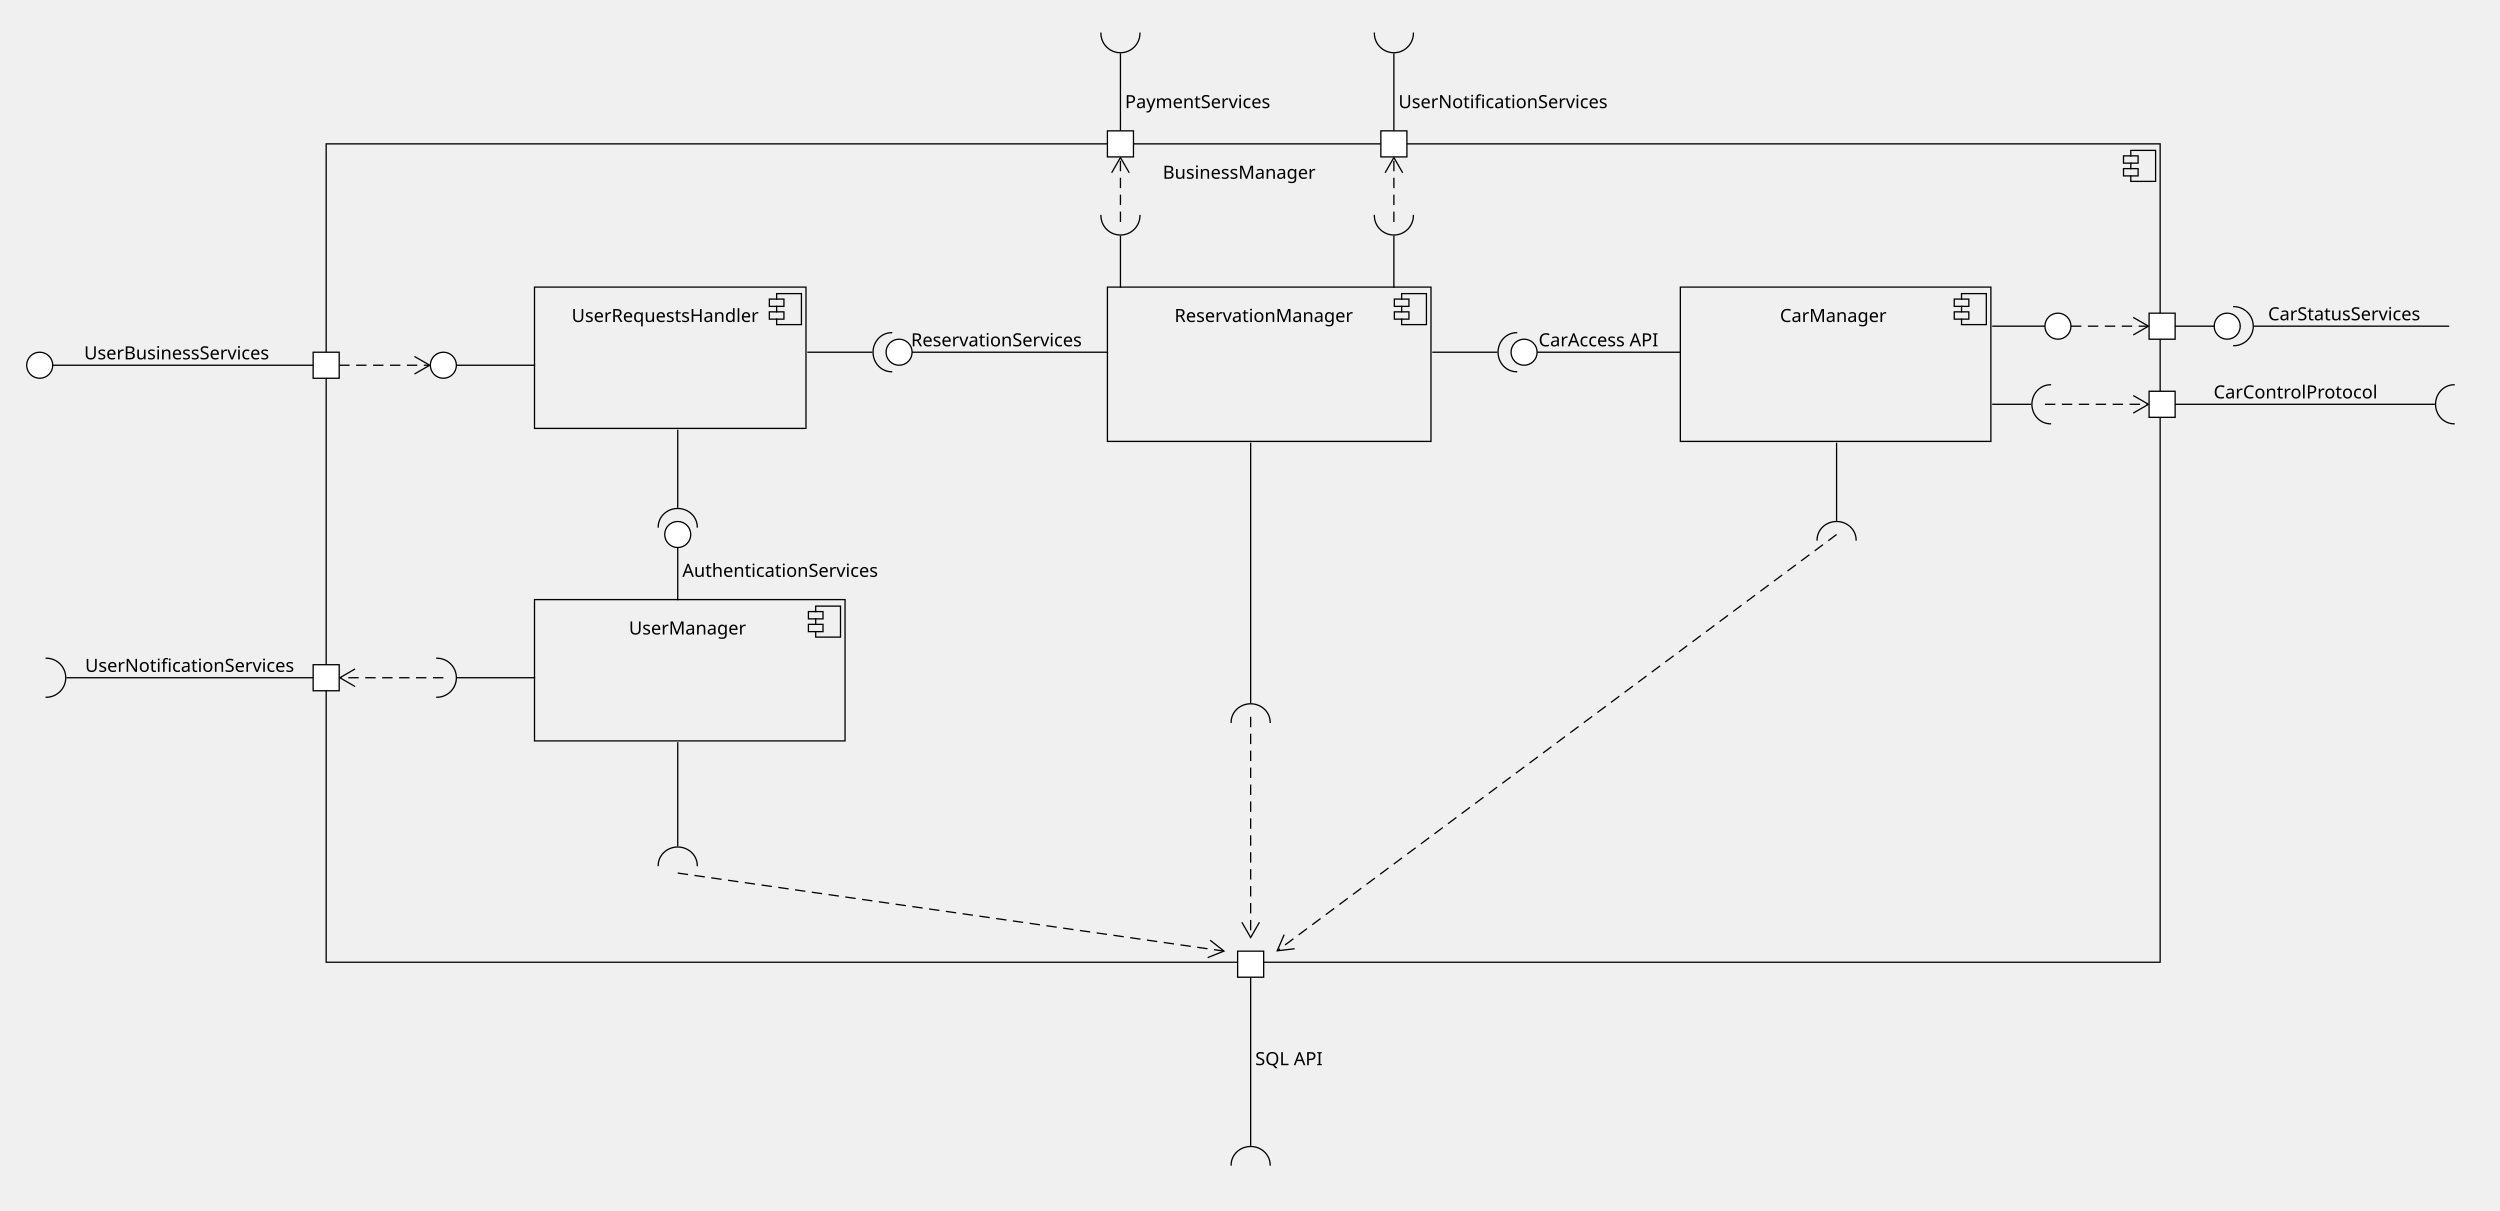
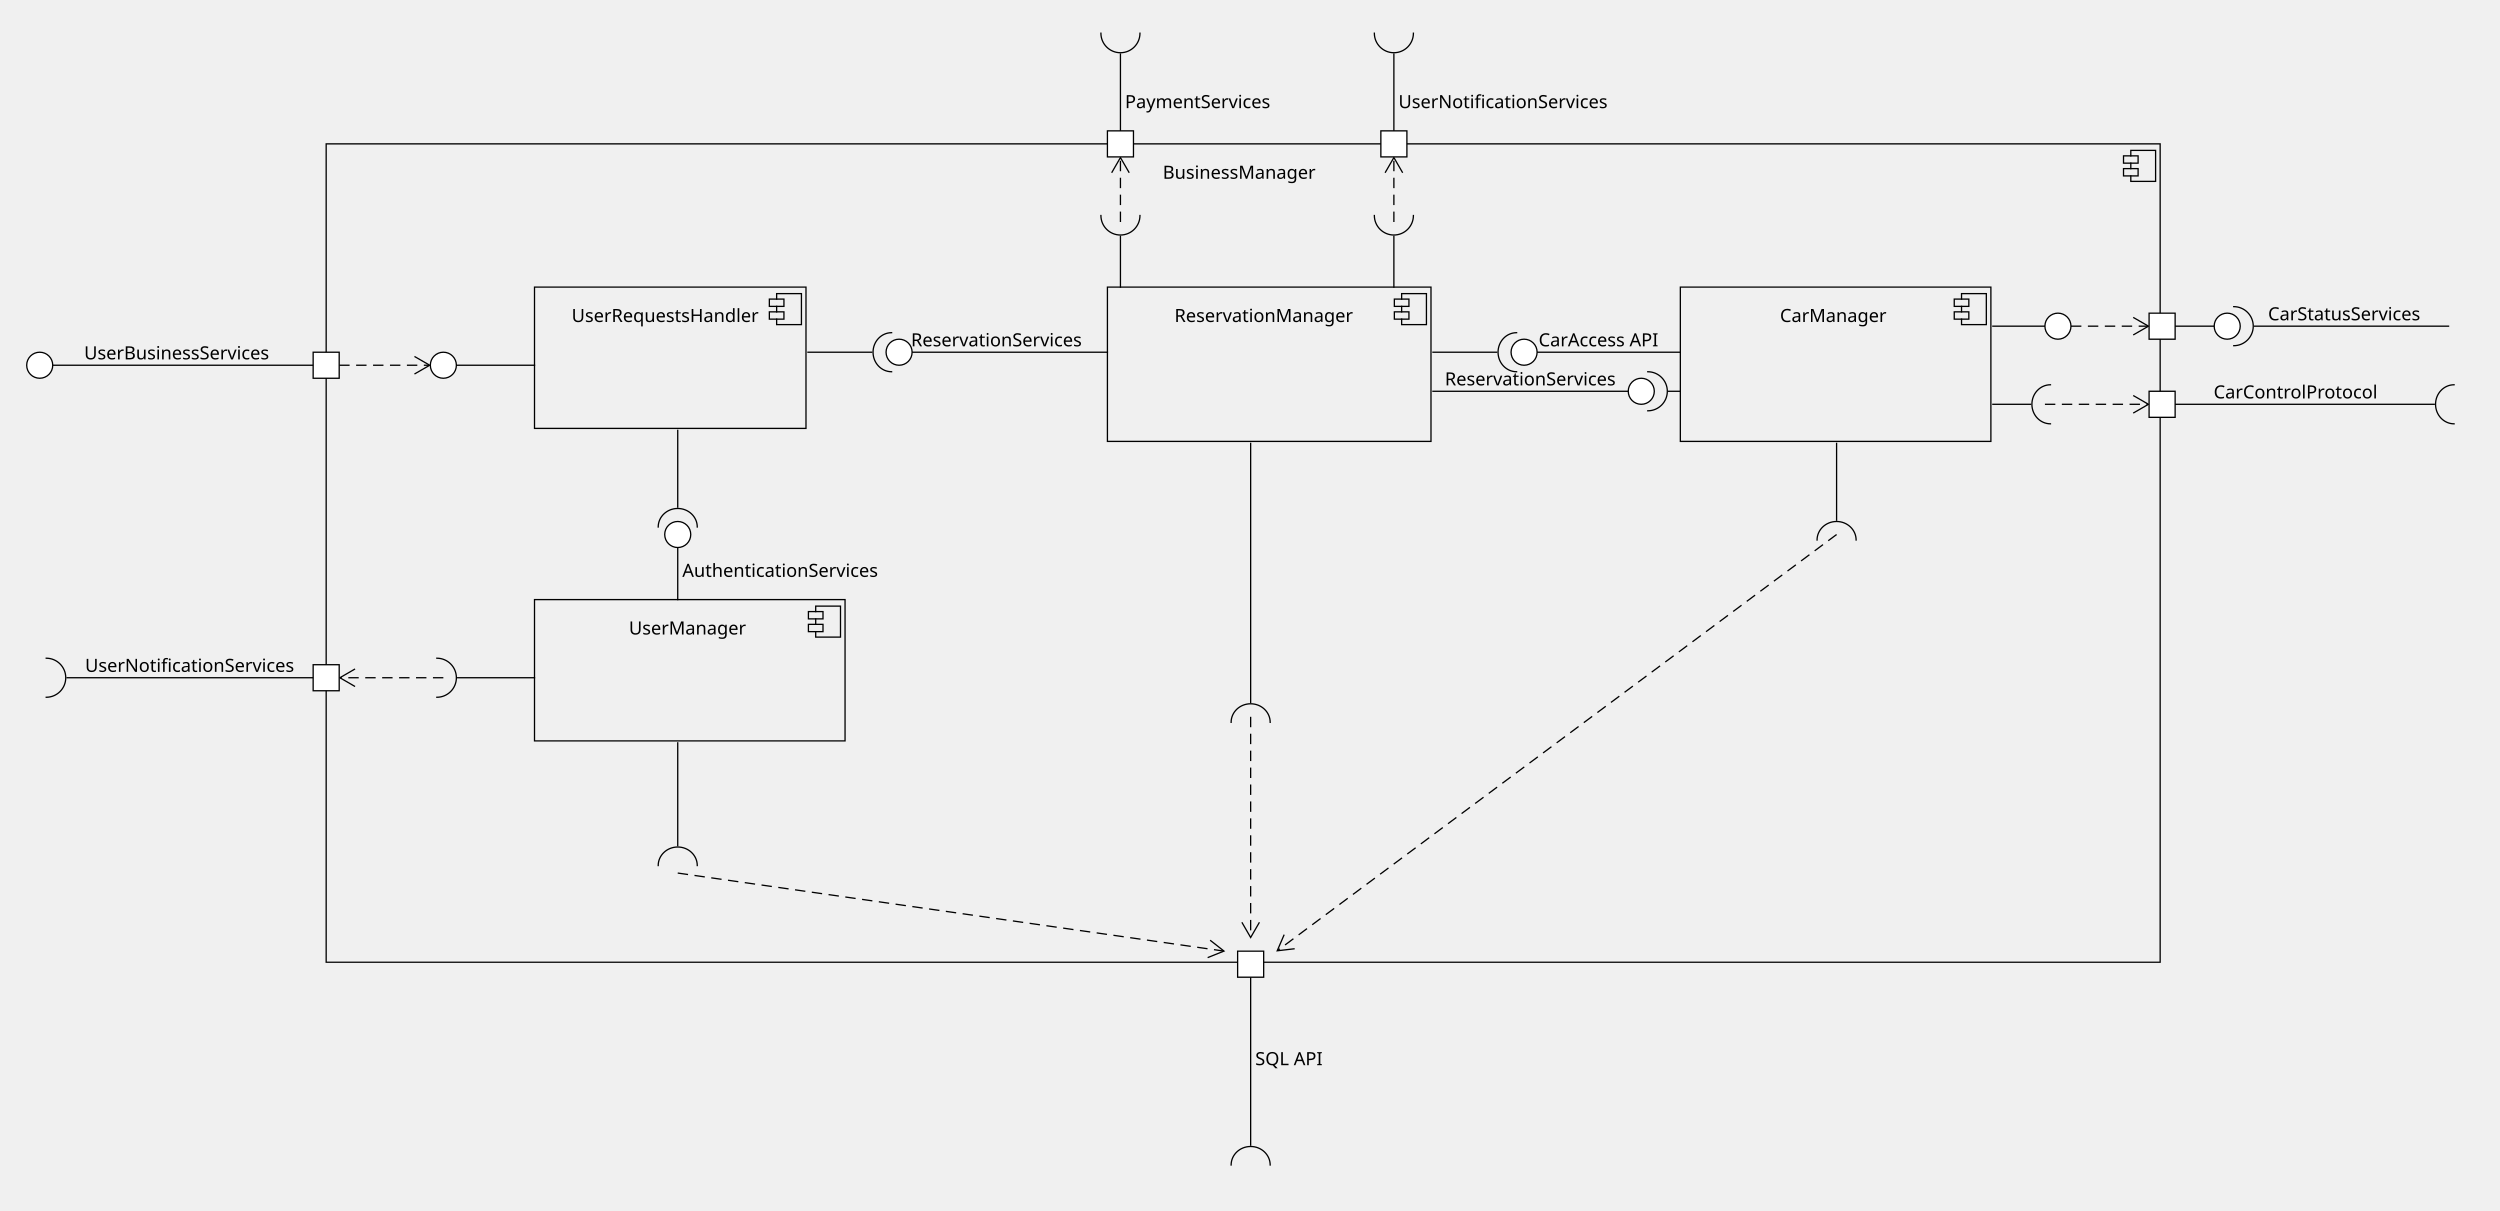
<svg xmlns="http://www.w3.org/2000/svg" fill-opacity="1" color-rendering="auto" color-interpolation="auto" text-rendering="auto" stroke="black" stroke-linecap="square" width="1920" stroke-miterlimit="10" shape-rendering="auto" stroke-opacity="1" fill="black" stroke-dasharray="none" font-weight="normal" stroke-width="1" viewBox="-20 70 1920 930" height="930" font-family="'Dialog'" font-style="normal" stroke-linejoin="miter" font-size="12px" stroke-dashoffset="0" image-rendering="auto">
  <defs id="genericDefs" />
  <g>
    <defs id="defs1">
      <clipPath clipPathUnits="userSpaceOnUse" id="clipPath1">
        <path d="M0 0 L2147483647 0 L2147483647 2147483647 L0 2147483647 L0 0 Z" />
      </clipPath>
      <clipPath clipPathUnits="userSpaceOnUse" id="clipPath2">
        <path d="M0 0 L0 110 L210 110 L210 0 Z" />
      </clipPath>
      <clipPath clipPathUnits="userSpaceOnUse" id="clipPath3">
        <path d="M0 0 L0 120 L240 120 L240 0 Z" />
      </clipPath>
      <clipPath clipPathUnits="userSpaceOnUse" id="clipPath4">
        <path d="M0 0 L0 110 L240 110 L240 0 Z" />
      </clipPath>
      <clipPath clipPathUnits="userSpaceOnUse" id="clipPath5">
        <path d="M0 0 L0 120 L250 120 L250 0 Z" />
      </clipPath>
      <clipPath clipPathUnits="userSpaceOnUse" id="clipPath6">
        <path d="M0 0 L0 630 L1410 630 L1410 0 Z" />
      </clipPath>
      <clipPath clipPathUnits="userSpaceOnUse" id="clipPath7">
+         <path d="M0 0 L0 50 L50 50 L50 0 Z" />
+       </clipPath>
+       <clipPath clipPathUnits="userSpaceOnUse" id="clipPath8">
+         <path d="M0 0 L0 50 L190 50 L190 0 Z" />
+       </clipPath>
+       <clipPath clipPathUnits="userSpaceOnUse" id="clipPath9">
        <path d="M0 0 L0 80 L30 80 L30 0 Z" />
      </clipPath>
-       <clipPath clipPathUnits="userSpaceOnUse" id="clipPath8">
+       <clipPath clipPathUnits="userSpaceOnUse" id="clipPath10">
        <path d="M0 0 L0 80 L50 80 L50 0 Z" />
      </clipPath>
-       <clipPath clipPathUnits="userSpaceOnUse" id="clipPath9">
+       <clipPath clipPathUnits="userSpaceOnUse" id="clipPath11">
        <path d="M0 0 L0 110 L160 110 L160 0 Z" />
      </clipPath>
-       <clipPath clipPathUnits="userSpaceOnUse" id="clipPath10">
+       <clipPath clipPathUnits="userSpaceOnUse" id="clipPath12">
        <path d="M0 0 L0 40 L150 40 L150 0 Z" />
      </clipPath>
-       <clipPath clipPathUnits="userSpaceOnUse" id="clipPath11">
+       <clipPath clipPathUnits="userSpaceOnUse" id="clipPath13">
        <path d="M0 0 L0 50 L90 50 L90 0 Z" />
      </clipPath>
-       <clipPath clipPathUnits="userSpaceOnUse" id="clipPath12">
+       <clipPath clipPathUnits="userSpaceOnUse" id="clipPath14">
        <path d="M0 0 L0 40 L110 40 L110 0 Z" />
      </clipPath>
-       <clipPath clipPathUnits="userSpaceOnUse" id="clipPath13">
+       <clipPath clipPathUnits="userSpaceOnUse" id="clipPath15">
        <path d="M0 0 L0 50 L70 50 L70 0 Z" />
      </clipPath>
-       <clipPath clipPathUnits="userSpaceOnUse" id="clipPath14">
+       <clipPath clipPathUnits="userSpaceOnUse" id="clipPath16">
        <path d="M0 0 L0 40 L90 40 L90 0 Z" />
      </clipPath>
-       <clipPath clipPathUnits="userSpaceOnUse" id="clipPath15">
+       <clipPath clipPathUnits="userSpaceOnUse" id="clipPath17">
        <path d="M0 0 L0 30 L80 30 L80 0 Z" />
      </clipPath>
-       <clipPath clipPathUnits="userSpaceOnUse" id="clipPath16">
+       <clipPath clipPathUnits="userSpaceOnUse" id="clipPath18">
        <path d="M0 0 L0 50 L250 50 L250 0 Z" />
      </clipPath>
-       <clipPath clipPathUnits="userSpaceOnUse" id="clipPath17">
-         <path d="M0 0 L0 50 L190 50 L190 0 Z" />
-       </clipPath>
-       <clipPath clipPathUnits="userSpaceOnUse" id="clipPath18">
+       <clipPath clipPathUnits="userSpaceOnUse" id="clipPath19">
        <path d="M0 0 L0 40 L190 40 L190 0 Z" />
      </clipPath>
-       <clipPath clipPathUnits="userSpaceOnUse" id="clipPath19">
+       <clipPath clipPathUnits="userSpaceOnUse" id="clipPath20">
        <path d="M0 0 L0 100 L50 100 L50 0 Z" />
      </clipPath>
-       <clipPath clipPathUnits="userSpaceOnUse" id="clipPath20">
+       <clipPath clipPathUnits="userSpaceOnUse" id="clipPath21">
        <path d="M0 0 L0 80 L190 80 L190 0 Z" />
      </clipPath>
-       <clipPath clipPathUnits="userSpaceOnUse" id="clipPath21">
+       <clipPath clipPathUnits="userSpaceOnUse" id="clipPath22">
        <path d="M0 0 L0 30 L100 30 L100 0 Z" />
      </clipPath>
-       <clipPath clipPathUnits="userSpaceOnUse" id="clipPath22">
+       <clipPath clipPathUnits="userSpaceOnUse" id="clipPath23">
        <path d="M0 0 L0 40 L100 40 L100 0 Z" />
      </clipPath>
-       <clipPath clipPathUnits="userSpaceOnUse" id="clipPath23">
+       <clipPath clipPathUnits="userSpaceOnUse" id="clipPath24">
        <path d="M0 0 L0 40 L250 40 L250 0 Z" />
      </clipPath>
-       <clipPath clipPathUnits="userSpaceOnUse" id="clipPath24">
+       <clipPath clipPathUnits="userSpaceOnUse" id="clipPath25">
        <path d="M0 0 L0 50 L240 50 L240 0 Z" />
      </clipPath>
-       <clipPath clipPathUnits="userSpaceOnUse" id="clipPath25">
+       <clipPath clipPathUnits="userSpaceOnUse" id="clipPath26">
        <path d="M0 0 L0 50 L100 50 L100 0 Z" />
      </clipPath>
-       <clipPath clipPathUnits="userSpaceOnUse" id="clipPath26">
+       <clipPath clipPathUnits="userSpaceOnUse" id="clipPath27">
        <path d="M0 0 L0 350 L460 350 L460 0 Z" />
      </clipPath>
-       <clipPath clipPathUnits="userSpaceOnUse" id="clipPath27">
+       <clipPath clipPathUnits="userSpaceOnUse" id="clipPath28">
        <path d="M0 0 L0 200 L30 200 L30 0 Z" />
      </clipPath>
-       <clipPath clipPathUnits="userSpaceOnUse" id="clipPath28">
+       <clipPath clipPathUnits="userSpaceOnUse" id="clipPath29">
        <path d="M0 0 L0 240 L50 240 L50 0 Z" />
      </clipPath>
-       <clipPath clipPathUnits="userSpaceOnUse" id="clipPath29">
+       <clipPath clipPathUnits="userSpaceOnUse" id="clipPath30">
        <path d="M0 0 L0 120 L50 120 L50 0 Z" />
      </clipPath>
-       <clipPath clipPathUnits="userSpaceOnUse" id="clipPath30">
+       <clipPath clipPathUnits="userSpaceOnUse" id="clipPath31">
        <path d="M0 0 L0 90 L450 90 L450 0 Z" />
      </clipPath>
-       <clipPath clipPathUnits="userSpaceOnUse" id="clipPath31">
+       <clipPath clipPathUnits="userSpaceOnUse" id="clipPath32">
        <path d="M0 0 L0 180 L90 180 L90 0 Z" />
      </clipPath>
    </defs>
    <g fill="rgb(255,255,255)" fill-opacity="0" transform="translate(390,290)" stroke-opacity="0" stroke="rgb(255,255,255)">
      <rect x="180.86" width="11.2" height="5.6" y="9.7" clip-path="url(#clipPath2)" stroke="none" />
    </g>
    <g transform="translate(390,290)">
      <rect fill="none" x="180.86" width="11.2" height="5.6" y="9.7" clip-path="url(#clipPath2)" />
    </g>
    <g fill="rgb(255,255,255)" fill-opacity="0" transform="translate(390,290)" stroke-opacity="0" stroke="rgb(255,255,255)">
      <rect x="180.86" width="11.2" height="5.6" y="19.5" clip-path="url(#clipPath2)" stroke="none" />
    </g>
    <g transform="translate(390,290)">
      <rect fill="none" x="180.86" width="11.2" height="5.6" y="19.5" clip-path="url(#clipPath2)" />
      <path fill="none" d="M186.46 15.3 L186.46 19.5" clip-path="url(#clipPath2)" />
      <path fill="none" d="M186.46 9.7 L186.46 5.5 L205.5 5.5 L205.5 29.3 L186.46 29.3 L186.46 25.1" clip-path="url(#clipPath2)" />
    </g>
    <g fill="rgb(255,255,255)" fill-opacity="0" transform="translate(390,290)" stroke-opacity="0" stroke="rgb(255,255,255)">
      <rect x="0.5" width="208.5" height="108.5" y="0.5" clip-path="url(#clipPath2)" stroke="none" />
    </g>
    <g transform="translate(390,290)">
      <rect fill="none" x="0.5" width="208.5" height="108.5" y="0.5" clip-path="url(#clipPath2)" />
      <text x="29" font-size="14px" y="27.309" clip-path="url(#clipPath2)" font-family="sans-serif" stroke="none" xml:space="preserve">UserRequestsHandler</text>
    </g>
    <g fill="rgb(255,255,255)" fill-opacity="0" transform="translate(1270,290)" stroke-opacity="0" stroke="rgb(255,255,255)">
      <rect x="210.86" width="11.2" height="5.6" y="9.7" clip-path="url(#clipPath3)" stroke="none" />
    </g>
    <g transform="translate(1270,290)">
      <rect fill="none" x="210.86" width="11.2" height="5.6" y="9.7" clip-path="url(#clipPath3)" />
    </g>
    <g fill="rgb(255,255,255)" fill-opacity="0" transform="translate(1270,290)" stroke-opacity="0" stroke="rgb(255,255,255)">
      <rect x="210.86" width="11.2" height="5.6" y="19.5" clip-path="url(#clipPath3)" stroke="none" />
    </g>
    <g transform="translate(1270,290)">
      <rect fill="none" x="210.86" width="11.2" height="5.6" y="19.5" clip-path="url(#clipPath3)" />
      <path fill="none" d="M216.46 15.3 L216.46 19.5" clip-path="url(#clipPath3)" />
      <path fill="none" d="M216.46 9.7 L216.46 5.5 L235.5 5.5 L235.5 29.3 L216.46 29.3 L216.46 25.1" clip-path="url(#clipPath3)" />
    </g>
    <g fill="rgb(255,255,255)" fill-opacity="0" transform="translate(1270,290)" stroke-opacity="0" stroke="rgb(255,255,255)">
      <rect x="0.5" width="238.5" height="118.5" y="0.5" clip-path="url(#clipPath3)" stroke="none" />
    </g>
    <g transform="translate(1270,290)">
      <rect fill="none" x="0.5" width="238.5" height="118.5" y="0.5" clip-path="url(#clipPath3)" />
      <text x="77" font-size="14px" y="27.309" clip-path="url(#clipPath3)" font-family="sans-serif" stroke="none" xml:space="preserve">CarManager</text>
    </g>
    <g fill="rgb(255,255,255)" fill-opacity="0" transform="translate(390,530)" stroke-opacity="0" stroke="rgb(255,255,255)">
      <rect x="210.86" width="11.2" height="5.6" y="9.7" clip-path="url(#clipPath4)" stroke="none" />
    </g>
    <g transform="translate(390,530)">
      <rect fill="none" x="210.86" width="11.2" height="5.6" y="9.7" clip-path="url(#clipPath4)" />
    </g>
    <g fill="rgb(255,255,255)" fill-opacity="0" transform="translate(390,530)" stroke-opacity="0" stroke="rgb(255,255,255)">
      <rect x="210.86" width="11.2" height="5.6" y="19.5" clip-path="url(#clipPath4)" stroke="none" />
    </g>
    <g transform="translate(390,530)">
      <rect fill="none" x="210.86" width="11.2" height="5.6" y="19.5" clip-path="url(#clipPath4)" />
      <path fill="none" d="M216.46 15.3 L216.46 19.5" clip-path="url(#clipPath4)" />
      <path fill="none" d="M216.46 9.7 L216.46 5.5 L235.5 5.5 L235.5 29.3 L216.46 29.3 L216.46 25.1" clip-path="url(#clipPath4)" />
    </g>
    <g fill="rgb(255,255,255)" fill-opacity="0" transform="translate(390,530)" stroke-opacity="0" stroke="rgb(255,255,255)">
      <rect x="0.5" width="238.5" height="108.5" y="0.5" clip-path="url(#clipPath4)" stroke="none" />
    </g>
    <g transform="translate(390,530)">
      <rect fill="none" x="0.5" width="238.5" height="108.5" y="0.5" clip-path="url(#clipPath4)" />
      <text x="73" font-size="14px" y="27.309" clip-path="url(#clipPath4)" font-family="sans-serif" stroke="none" xml:space="preserve">UserManager</text>
    </g>
    <g fill="rgb(255,255,255)" fill-opacity="0" transform="translate(830,290)" stroke-opacity="0" stroke="rgb(255,255,255)">
      <rect x="220.86" width="11.2" height="5.6" y="9.7" clip-path="url(#clipPath5)" stroke="none" />
    </g>
    <g transform="translate(830,290)">
      <rect fill="none" x="220.86" width="11.2" height="5.6" y="9.7" clip-path="url(#clipPath5)" />
    </g>
    <g fill="rgb(255,255,255)" fill-opacity="0" transform="translate(830,290)" stroke-opacity="0" stroke="rgb(255,255,255)">
      <rect x="220.86" width="11.2" height="5.6" y="19.5" clip-path="url(#clipPath5)" stroke="none" />
    </g>
    <g transform="translate(830,290)">
      <rect fill="none" x="220.86" width="11.2" height="5.6" y="19.5" clip-path="url(#clipPath5)" />
      <path fill="none" d="M226.46 15.3 L226.46 19.5" clip-path="url(#clipPath5)" />
      <path fill="none" d="M226.46 9.7 L226.46 5.5 L245.5 5.5 L245.5 29.3 L226.46 29.3 L226.46 25.1" clip-path="url(#clipPath5)" />
    </g>
    <g fill="rgb(255,255,255)" fill-opacity="0" transform="translate(830,290)" stroke-opacity="0" stroke="rgb(255,255,255)">
      <rect x="0.5" width="248.5" height="118.5" y="0.5" clip-path="url(#clipPath5)" stroke="none" />
    </g>
    <g transform="translate(830,290)">
      <rect fill="none" x="0.5" width="248.5" height="118.5" y="0.5" clip-path="url(#clipPath5)" />
      <text x="52" font-size="14px" y="27.309" clip-path="url(#clipPath5)" font-family="sans-serif" stroke="none" xml:space="preserve">ReservationManager</text>
    </g>
    <g fill="rgb(255,255,255)" fill-opacity="0" transform="translate(230,180)" stroke-opacity="0" stroke="rgb(255,255,255)">
      <rect x="1380.86" width="11.2" height="5.6" y="9.7" clip-path="url(#clipPath6)" stroke="none" />
    </g>
    <g transform="translate(230,180)">
      <rect fill="none" x="1380.86" width="11.2" height="5.6" y="9.7" clip-path="url(#clipPath6)" />
    </g>
    <g fill="rgb(255,255,255)" fill-opacity="0" transform="translate(230,180)" stroke-opacity="0" stroke="rgb(255,255,255)">
      <rect x="1380.86" width="11.2" height="5.6" y="19.5" clip-path="url(#clipPath6)" stroke="none" />
    </g>
    <g transform="translate(230,180)">
      <rect fill="none" x="1380.86" width="11.2" height="5.6" y="19.5" clip-path="url(#clipPath6)" />
      <path fill="none" d="M1386.46 15.3 L1386.46 19.5" clip-path="url(#clipPath6)" />
      <path fill="none" d="M1386.46 9.7 L1386.46 5.5 L1405.5 5.5 L1405.5 29.3 L1386.46 29.3 L1386.46 25.1" clip-path="url(#clipPath6)" />
    </g>
    <g fill="rgb(255,255,255)" fill-opacity="0" transform="translate(230,180)" stroke-opacity="0" stroke="rgb(255,255,255)">
      <rect x="0.5" width="1408.5" height="628.5" y="0.5" clip-path="url(#clipPath6)" stroke="none" />
    </g>
    <g transform="translate(230,180)">
      <rect fill="none" x="0.5" width="1408.5" height="628.5" y="0.5" clip-path="url(#clipPath6)" />
      <text x="643" font-size="14px" y="27.309" clip-path="url(#clipPath6)" font-family="sans-serif" stroke="none" xml:space="preserve">BusinessManager</text>
    </g>
+     <g transform="translate(1240,350)">
+       <path fill="none" d="M21.5 20.5 L30.5 20.5" clip-path="url(#clipPath7)" />
+     </g>
+     <g fill="rgb(255,255,255)" fill-opacity="0" transform="translate(1240,350)" stroke-opacity="0" stroke="rgb(255,255,255)">
+       <path d="M5.5 35.5 A15 15 0 0 0 5.5 5.5" stroke="none" clip-path="url(#clipPath7)" />
+     </g>
+     <g transform="translate(1240,350)">
+       <path fill="none" d="M5.5 35.5 A15 15 0 0 0 5.5 5.5" clip-path="url(#clipPath7)" />
+     </g>
+     <g transform="translate(1070,350)">
+       <path fill="none" d="M10.5 20.5 L169.5 20.5" clip-path="url(#clipPath8)" />
+       <circle fill="white" r="10" clip-path="url(#clipPath8)" cx="170.5" cy="20.5" stroke="none" />
+       <circle fill="none" r="10" clip-path="url(#clipPath8)" cx="170.5" cy="20.5" />
+       <text x="19.669" font-size="14px" y="16" clip-path="url(#clipPath8)" font-family="sans-serif" stroke="none" xml:space="preserve">ReservationServices</text>
+     </g>
    <g stroke-dasharray="8,5" stroke-miterlimit="5" transform="translate(830,180)" stroke-linecap="butt">
-       <path fill="none" d="M10.5 60.5 L10.5 11.5" clip-path="url(#clipPath7)" />
-       <path fill="none" stroke-miterlimit="10" stroke-dasharray="none" d="M17 22.258 L10.5 11 L4 22.258" clip-path="url(#clipPath7)" stroke-linecap="square" />
+       <path fill="none" d="M10.5 60.5 L10.5 11.5" clip-path="url(#clipPath9)" />
+       <path fill="none" stroke-miterlimit="10" stroke-dasharray="none" d="M17 22.258 L10.5 11 L4 22.258" clip-path="url(#clipPath9)" stroke-linecap="square" />
    </g>
    <g transform="translate(820,230)">
-       <path fill="none" d="M20.5 21.5 L20.5 60.5" clip-path="url(#clipPath8)" />
+       <path fill="none" d="M20.5 21.5 L20.5 60.5" clip-path="url(#clipPath10)" />
    </g>
    <g fill="rgb(255,255,255)" fill-opacity="0" transform="translate(820,230)" stroke-opacity="0" stroke="rgb(255,255,255)">
-       <path d="M5.5 5.5 A15 15 0 0 0 35.5 5.5" stroke="none" clip-path="url(#clipPath8)" />
+       <path d="M5.5 5.5 A15 15 0 0 0 35.5 5.5" stroke="none" clip-path="url(#clipPath10)" />
    </g>
    <g transform="translate(820,230)">
-       <path fill="none" d="M5.5 5.5 A15 15 0 0 0 35.5 5.5" clip-path="url(#clipPath8)" />
+       <path fill="none" d="M5.5 5.5 A15 15 0 0 0 35.5 5.5" clip-path="url(#clipPath10)" />
    </g>
    <g transform="translate(820,90)">
-       <path fill="none" d="M20.5 21.5 L20.5 90.5" clip-path="url(#clipPath9)" />
+       <path fill="none" d="M20.5 21.5 L20.5 90.5" clip-path="url(#clipPath11)" />
    </g>
    <g fill="rgb(255,255,255)" fill-opacity="0" transform="translate(820,90)" stroke-opacity="0" stroke="rgb(255,255,255)">
-       <path d="M5.5 5.5 A15 15 0 0 0 35.5 5.5" stroke="none" clip-path="url(#clipPath9)" />
+       <path d="M5.5 5.5 A15 15 0 0 0 35.5 5.5" stroke="none" clip-path="url(#clipPath11)" />
    </g>
    <g transform="translate(820,90)">
-       <path fill="none" d="M5.5 5.5 A15 15 0 0 0 35.5 5.5" clip-path="url(#clipPath9)" />
-       <rect x="10.5" y="80.5" clip-path="url(#clipPath9)" fill="white" width="20" height="20" stroke="none" />
-       <rect fill="none" x="10.5" width="20" height="20" y="80.5" clip-path="url(#clipPath9)" />
-       <text x="24" font-size="14px" y="63.055" clip-path="url(#clipPath9)" font-family="sans-serif" stroke="none" xml:space="preserve">PaymentServices</text>
+       <path fill="none" d="M5.5 5.5 A15 15 0 0 0 35.5 5.5" clip-path="url(#clipPath11)" />
+       <rect x="10.5" y="80.5" clip-path="url(#clipPath11)" fill="white" width="20" height="20" stroke="none" />
+       <rect fill="none" x="10.5" width="20" height="20" y="80.5" clip-path="url(#clipPath11)" />
+       <text x="24" font-size="14px" y="63.055" clip-path="url(#clipPath11)" font-family="sans-serif" stroke="none" xml:space="preserve">PaymentServices</text>
    </g>
    <g transform="translate(1140,320)">
-       <path fill="none" d="M11.5 20.5 L130.5 20.5" clip-path="url(#clipPath10)" />
-       <circle fill="white" r="10" clip-path="url(#clipPath10)" cx="10.5" cy="20.5" stroke="none" />
-       <circle fill="none" r="10" clip-path="url(#clipPath10)" cx="10.5" cy="20.5" />
-       <text x="21.639" font-size="14px" y="16" clip-path="url(#clipPath10)" font-family="sans-serif" stroke="none" xml:space="preserve">CarAccess API</text>
+       <path fill="none" d="M11.5 20.5 L130.5 20.5" clip-path="url(#clipPath12)" />
+       <circle fill="white" r="10" clip-path="url(#clipPath12)" cx="10.5" cy="20.5" stroke="none" />
+       <circle fill="none" r="10" clip-path="url(#clipPath12)" cx="10.5" cy="20.5" />
+       <text x="21.639" font-size="14px" y="16" clip-path="url(#clipPath12)" font-family="sans-serif" stroke="none" xml:space="preserve">CarAccess API</text>
    </g>
    <g transform="translate(1070,320)">
-       <path fill="none" d="M59.5 20.5 L10.5 20.5" clip-path="url(#clipPath11)" />
+       <path fill="none" d="M59.5 20.5 L10.5 20.5" clip-path="url(#clipPath13)" />
    </g>
    <g fill="rgb(255,255,255)" fill-opacity="0" transform="translate(1070,320)" stroke-opacity="0" stroke="rgb(255,255,255)">
-       <path d="M74.75 5.5 A14.25 15 0 0 0 74.75 35.5" stroke="none" clip-path="url(#clipPath11)" />
+       <path d="M74.75 5.5 A14.25 15 0 0 0 74.75 35.5" stroke="none" clip-path="url(#clipPath13)" />
    </g>
    <g transform="translate(1070,320)">
-       <path fill="none" d="M74.75 5.5 A14.25 15 0 0 0 74.75 35.5" clip-path="url(#clipPath11)" />
+       <path fill="none" d="M74.75 5.5 A14.25 15 0 0 0 74.75 35.5" clip-path="url(#clipPath13)" />
    </g>
    <g stroke-dasharray="8,5" stroke-miterlimit="5" transform="translate(1540,360)" stroke-linecap="butt">
-       <path fill="none" d="M10.5 20.5 L89.5 20.5" clip-path="url(#clipPath12)" />
-       <path fill="none" stroke-miterlimit="10" stroke-dasharray="none" d="M78.742 27 L90 20.5 L78.742 14" clip-path="url(#clipPath12)" stroke-linecap="square" />
+       <path fill="none" d="M10.5 20.5 L89.5 20.5" clip-path="url(#clipPath14)" />
+       <path fill="none" stroke-miterlimit="10" stroke-dasharray="none" d="M78.742 27 L90 20.5 L78.742 14" clip-path="url(#clipPath14)" stroke-linecap="square" />
    </g>
    <g transform="translate(1500,360)">
-       <path fill="none" d="M39.5 20.5 L10.5 20.5" clip-path="url(#clipPath13)" />
+       <path fill="none" d="M39.5 20.5 L10.5 20.5" clip-path="url(#clipPath15)" />
    </g>
    <g fill="rgb(255,255,255)" fill-opacity="0" transform="translate(1500,360)" stroke-opacity="0" stroke="rgb(255,255,255)">
-       <path d="M54.75 5.5 A14.25 15 0 0 0 54.75 35.5" stroke="none" clip-path="url(#clipPath13)" />
+       <path d="M54.75 5.5 A14.25 15 0 0 0 54.75 35.5" stroke="none" clip-path="url(#clipPath15)" />
    </g>
    <g transform="translate(1500,360)">
-       <path fill="none" d="M54.75 5.5 A14.25 15 0 0 0 54.75 35.5" clip-path="url(#clipPath13)" />
+       <path fill="none" d="M54.75 5.5 A14.25 15 0 0 0 54.75 35.5" clip-path="url(#clipPath15)" />
    </g>
    <g stroke-dasharray="8,5" stroke-miterlimit="5" transform="translate(1560,300)" stroke-linecap="butt">
-       <path fill="none" d="M10.5 20.5 L69.5 20.5" clip-path="url(#clipPath14)" />
-       <path fill="none" stroke-miterlimit="10" stroke-dasharray="none" d="M58.742 27 L70 20.5 L58.742 14" clip-path="url(#clipPath14)" stroke-linecap="square" />
+       <path fill="none" d="M10.5 20.5 L69.5 20.5" clip-path="url(#clipPath16)" />
+       <path fill="none" stroke-miterlimit="10" stroke-dasharray="none" d="M58.742 27 L70 20.5 L58.742 14" clip-path="url(#clipPath16)" stroke-linecap="square" />
    </g>
    <g transform="translate(1500,310)">
-       <path fill="none" d="M59.5 10.5 L10.5 10.5" clip-path="url(#clipPath15)" />
-       <circle fill="white" r="10" clip-path="url(#clipPath15)" cx="60.5" cy="10.5" stroke="none" />
-       <circle fill="none" r="10" clip-path="url(#clipPath15)" cx="60.5" cy="10.5" />
+       <path fill="none" d="M59.5 10.5 L10.5 10.5" clip-path="url(#clipPath17)" />
+       <circle fill="white" r="10" clip-path="url(#clipPath17)" cx="60.5" cy="10.5" stroke="none" />
+       <circle fill="none" r="10" clip-path="url(#clipPath17)" cx="60.5" cy="10.5" />
    </g>
    <g transform="translate(1630,360)">
-       <path fill="none" d="M219.5 20.5 L10.5 20.5" clip-path="url(#clipPath16)" />
+       <path fill="none" d="M219.5 20.5 L10.5 20.5" clip-path="url(#clipPath18)" />
    </g>
    <g fill="rgb(255,255,255)" fill-opacity="0" transform="translate(1630,360)" stroke-opacity="0" stroke="rgb(255,255,255)">
-       <path d="M234.75 5.5 A14.25 15 0 0 0 234.75 35.5" stroke="none" clip-path="url(#clipPath16)" />
+       <path d="M234.75 5.5 A14.25 15 0 0 0 234.75 35.5" stroke="none" clip-path="url(#clipPath18)" />
    </g>
    <g transform="translate(1630,360)">
-       <path fill="none" d="M234.75 5.5 A14.25 15 0 0 0 234.75 35.5" clip-path="url(#clipPath16)" />
-       <rect x="0.5" y="10.5" clip-path="url(#clipPath16)" fill="white" width="20" height="20" stroke="none" />
-       <rect fill="none" x="0.5" width="20" height="20" y="10.5" clip-path="url(#clipPath16)" />
-       <text x="50.049" font-size="14px" y="16" clip-path="url(#clipPath16)" font-family="sans-serif" stroke="none" xml:space="preserve">CarControlProtocol</text>
+       <path fill="none" d="M234.75 5.5 A14.25 15 0 0 0 234.75 35.5" clip-path="url(#clipPath18)" />
+       <rect x="0.5" y="10.5" clip-path="url(#clipPath18)" fill="white" width="20" height="20" stroke="none" />
+       <rect fill="none" x="0.5" width="20" height="20" y="10.5" clip-path="url(#clipPath18)" />
+       <text x="50.049" font-size="14px" y="16" clip-path="url(#clipPath18)" font-family="sans-serif" stroke="none" xml:space="preserve">CarControlProtocol</text>
    </g>
    <g transform="translate(1630,310)">
-       <path fill="none" d="M59.5 10.5 L10.5 10.5" clip-path="url(#clipPath15)" />
-       <circle fill="white" r="10" clip-path="url(#clipPath15)" cx="60.5" cy="10.5" stroke="none" />
-       <circle fill="none" r="10" clip-path="url(#clipPath15)" cx="60.5" cy="10.5" />
-       <rect x="0.5" y="0.5" clip-path="url(#clipPath15)" fill="white" width="20" height="20" stroke="none" />
-       <rect fill="none" x="0.5" width="20" height="20" y="0.5" clip-path="url(#clipPath15)" />
+       <path fill="none" d="M59.5 10.5 L10.5 10.5" clip-path="url(#clipPath17)" />
+       <circle fill="white" r="10" clip-path="url(#clipPath17)" cx="60.5" cy="10.5" stroke="none" />
+       <circle fill="none" r="10" clip-path="url(#clipPath17)" cx="60.5" cy="10.5" />
+       <rect x="0.5" y="0.5" clip-path="url(#clipPath17)" fill="white" width="20" height="20" stroke="none" />
+       <rect fill="none" x="0.5" width="20" height="20" y="0.5" clip-path="url(#clipPath17)" />
    </g>
    <g transform="translate(1690,300)">
-       <path fill="none" d="M21.5 20.5 L170.5 20.5" clip-path="url(#clipPath17)" />
+       <path fill="none" d="M21.5 20.5 L170.5 20.5" clip-path="url(#clipPath8)" />
    </g>
    <g fill="rgb(255,255,255)" fill-opacity="0" transform="translate(1690,300)" stroke-opacity="0" stroke="rgb(255,255,255)">
-       <path d="M5.5 35.5 A15 15 0 0 0 5.5 5.5" stroke="none" clip-path="url(#clipPath17)" />
+       <path d="M5.5 35.5 A15 15 0 0 0 5.5 5.5" stroke="none" clip-path="url(#clipPath8)" />
    </g>
    <g transform="translate(1690,300)">
-       <path fill="none" d="M5.5 35.5 A15 15 0 0 0 5.5 5.5" clip-path="url(#clipPath17)" />
-       <text x="31.855" font-size="14px" y="16" clip-path="url(#clipPath17)" font-family="sans-serif" stroke="none" xml:space="preserve">CarStatusServices</text>
+       <path fill="none" d="M5.5 35.5 A15 15 0 0 0 5.5 5.5" clip-path="url(#clipPath8)" />
+       <text x="31.855" font-size="14px" y="16" clip-path="url(#clipPath8)" font-family="sans-serif" stroke="none" xml:space="preserve">CarStatusServices</text>
    </g>
    <g transform="translate(590,320)">
-       <path fill="none" d="M59.5 20.5 L10.5 20.5" clip-path="url(#clipPath11)" />
+       <path fill="none" d="M59.5 20.5 L10.5 20.5" clip-path="url(#clipPath13)" />
    </g>
    <g fill="rgb(255,255,255)" fill-opacity="0" transform="translate(590,320)" stroke-opacity="0" stroke="rgb(255,255,255)">
-       <path d="M74.75 5.5 A14.25 15 0 0 0 74.75 35.5" stroke="none" clip-path="url(#clipPath11)" />
+       <path d="M74.75 5.5 A14.25 15 0 0 0 74.75 35.5" stroke="none" clip-path="url(#clipPath13)" />
    </g>
    <g transform="translate(590,320)">
-       <path fill="none" d="M74.75 5.5 A14.25 15 0 0 0 74.75 35.5" clip-path="url(#clipPath11)" />
+       <path fill="none" d="M74.75 5.5 A14.25 15 0 0 0 74.75 35.5" clip-path="url(#clipPath13)" />
    </g>
    <g transform="translate(660,320)">
-       <path fill="none" d="M11.5 20.5 L170.5 20.5" clip-path="url(#clipPath18)" />
-       <circle fill="white" r="10" clip-path="url(#clipPath18)" cx="10.5" cy="20.5" stroke="none" />
-       <circle fill="none" r="10" clip-path="url(#clipPath18)" cx="10.5" cy="20.5" />
-       <text x="19.669" font-size="14px" y="16" clip-path="url(#clipPath18)" font-family="sans-serif" stroke="none" xml:space="preserve">ReservationServices</text>
+       <path fill="none" d="M11.5 20.5 L170.5 20.5" clip-path="url(#clipPath19)" />
+       <circle fill="white" r="10" clip-path="url(#clipPath19)" cx="10.5" cy="20.5" stroke="none" />
+       <circle fill="none" r="10" clip-path="url(#clipPath19)" cx="10.5" cy="20.5" />
+       <text x="19.669" font-size="14px" y="16" clip-path="url(#clipPath19)" font-family="sans-serif" stroke="none" xml:space="preserve">ReservationServices</text>
    </g>
    <g transform="translate(1030,230)">
-       <path fill="none" d="M20.5 21.5 L20.5 60.5" clip-path="url(#clipPath8)" />
+       <path fill="none" d="M20.5 21.5 L20.5 60.5" clip-path="url(#clipPath10)" />
    </g>
    <g fill="rgb(255,255,255)" fill-opacity="0" transform="translate(1030,230)" stroke-opacity="0" stroke="rgb(255,255,255)">
-       <path d="M5.5 5.5 A15 15 0 0 0 35.5 5.5" stroke="none" clip-path="url(#clipPath8)" />
+       <path d="M5.5 5.5 A15 15 0 0 0 35.5 5.5" stroke="none" clip-path="url(#clipPath10)" />
    </g>
    <g transform="translate(1030,230)">
-       <path fill="none" d="M5.5 5.5 A15 15 0 0 0 35.5 5.5" clip-path="url(#clipPath8)" />
+       <path fill="none" d="M5.5 5.5 A15 15 0 0 0 35.5 5.5" clip-path="url(#clipPath10)" />
    </g>
    <g stroke-dasharray="8,5" stroke-miterlimit="5" transform="translate(1040,180)" stroke-linecap="butt">
-       <path fill="none" d="M10.5 60.5 L10.5 11.5" clip-path="url(#clipPath7)" />
-       <path fill="none" stroke-miterlimit="10" stroke-dasharray="none" d="M17 22.258 L10.5 11 L4 22.258" clip-path="url(#clipPath7)" stroke-linecap="square" />
+       <path fill="none" d="M10.5 60.5 L10.5 11.5" clip-path="url(#clipPath9)" />
+       <path fill="none" stroke-miterlimit="10" stroke-dasharray="none" d="M17 22.258 L10.5 11 L4 22.258" clip-path="url(#clipPath9)" stroke-linecap="square" />
    </g>
    <g transform="translate(1030,90)">
      <path fill="none" d="M20.5 21.5 L20.5 90.5" clip-path="url(#clipPath2)" />
    </g>
    <g fill="rgb(255,255,255)" fill-opacity="0" transform="translate(1030,90)" stroke-opacity="0" stroke="rgb(255,255,255)">
      <path d="M5.5 5.5 A15 15 0 0 0 35.5 5.5" stroke="none" clip-path="url(#clipPath2)" />
    </g>
    <g transform="translate(1030,90)">
      <path fill="none" d="M5.5 5.5 A15 15 0 0 0 35.5 5.5" clip-path="url(#clipPath2)" />
      <rect x="10.5" y="80.5" clip-path="url(#clipPath2)" fill="white" width="20" height="20" stroke="none" />
      <rect fill="none" x="10.5" width="20" height="20" y="80.5" clip-path="url(#clipPath2)" />
      <text x="24" font-size="14px" y="63.055" clip-path="url(#clipPath2)" font-family="sans-serif" stroke="none" xml:space="preserve">UserNotificationServices</text>
    </g>
    <g transform="translate(480,390)">
-       <path fill="none" d="M20.5 69.5 L20.5 10.5" clip-path="url(#clipPath19)" />
+       <path fill="none" d="M20.5 69.5 L20.5 10.5" clip-path="url(#clipPath20)" />
    </g>
    <g fill="rgb(255,255,255)" fill-opacity="0" transform="translate(480,390)" stroke-opacity="0" stroke="rgb(255,255,255)">
-       <path d="M35.5 84.75 A15 14.25 0 0 0 5.5 84.75" stroke="none" clip-path="url(#clipPath19)" />
+       <path d="M35.5 84.75 A15 14.25 0 0 0 5.5 84.75" stroke="none" clip-path="url(#clipPath20)" />
    </g>
    <g transform="translate(480,390)">
-       <path fill="none" d="M35.5 84.75 A15 14.25 0 0 0 5.5 84.75" clip-path="url(#clipPath19)" />
+       <path fill="none" d="M35.5 84.75 A15 14.25 0 0 0 5.5 84.75" clip-path="url(#clipPath20)" />
    </g>
    <g transform="translate(490,470)">
-       <path fill="none" d="M10.5 11.5 L10.5 60.5" clip-path="url(#clipPath20)" />
-       <circle fill="white" r="10" clip-path="url(#clipPath20)" cx="10.5" cy="10.5" stroke="none" />
-       <circle fill="none" r="10" clip-path="url(#clipPath20)" cx="10.5" cy="10.5" />
-       <text x="14" font-size="14px" y="43.055" clip-path="url(#clipPath20)" font-family="sans-serif" stroke="none" xml:space="preserve">AuthenticationServices</text>
-     </g>
-     <g transform="translate(310,340)">
-       <path fill="none" d="M11.5 10.5 L80.5 10.5" clip-path="url(#clipPath21)" />
+       <path fill="none" d="M10.5 11.5 L10.5 60.5" clip-path="url(#clipPath21)" />
      <circle fill="white" r="10" clip-path="url(#clipPath21)" cx="10.5" cy="10.5" stroke="none" />
      <circle fill="none" r="10" clip-path="url(#clipPath21)" cx="10.5" cy="10.5" />
+       <text x="14" font-size="14px" y="43.055" clip-path="url(#clipPath21)" font-family="sans-serif" stroke="none" xml:space="preserve">AuthenticationServices</text>
+     </g>
+     <g transform="translate(310,340)">
+       <path fill="none" d="M11.5 10.5 L80.5 10.5" clip-path="url(#clipPath22)" />
+       <circle fill="white" r="10" clip-path="url(#clipPath22)" cx="10.5" cy="10.5" stroke="none" />
+       <circle fill="none" r="10" clip-path="url(#clipPath22)" cx="10.5" cy="10.5" />
    </g>
    <g stroke-dasharray="8,5" stroke-miterlimit="5" transform="translate(230,330)" stroke-linecap="butt">
-       <path fill="none" d="M10.5 20.5 L79.5 20.5" clip-path="url(#clipPath22)" />
-       <path fill="none" stroke-miterlimit="10" stroke-dasharray="none" d="M68.742 27 L80 20.5 L68.742 14" clip-path="url(#clipPath22)" stroke-linecap="square" />
+       <path fill="none" d="M10.5 20.5 L79.5 20.5" clip-path="url(#clipPath23)" />
+       <path fill="none" stroke-miterlimit="10" stroke-dasharray="none" d="M68.742 27 L80 20.5 L68.742 14" clip-path="url(#clipPath23)" stroke-linecap="square" />
    </g>
    <g transform="translate(0,330)">
-       <path fill="none" d="M11.5 20.5 L230.5 20.5" clip-path="url(#clipPath23)" />
-       <circle fill="white" r="10" clip-path="url(#clipPath23)" cx="10.5" cy="20.5" stroke="none" />
-       <circle fill="none" r="10" clip-path="url(#clipPath23)" cx="10.5" cy="20.5" />
-       <rect x="220.5" y="10.5" clip-path="url(#clipPath23)" fill="white" width="20" height="20" stroke="none" />
-       <rect fill="none" x="220.5" width="20" height="20" y="10.5" clip-path="url(#clipPath23)" />
-       <text x="44.611" font-size="14px" y="16" clip-path="url(#clipPath23)" font-family="sans-serif" stroke="none" xml:space="preserve">UserBusinessServices</text>
+       <path fill="none" d="M11.5 20.5 L230.5 20.5" clip-path="url(#clipPath24)" />
+       <circle fill="white" r="10" clip-path="url(#clipPath24)" cx="10.5" cy="20.5" stroke="none" />
+       <circle fill="none" r="10" clip-path="url(#clipPath24)" cx="10.5" cy="20.5" />
+       <rect x="220.5" y="10.5" clip-path="url(#clipPath24)" fill="white" width="20" height="20" stroke="none" />
+       <rect fill="none" x="220.5" width="20" height="20" y="10.5" clip-path="url(#clipPath24)" />
+       <text x="44.611" font-size="14px" y="16" clip-path="url(#clipPath24)" font-family="sans-serif" stroke="none" xml:space="preserve">UserBusinessServices</text>
    </g>
    <g stroke-dasharray="8,5" stroke-miterlimit="5" transform="translate(230,570)" stroke-linecap="butt">
-       <path fill="none" d="M90.5 20.5 L11.5 20.5" clip-path="url(#clipPath12)" />
-       <path fill="none" stroke-miterlimit="10" stroke-dasharray="none" d="M22.258 14 L11 20.5 L22.258 27" clip-path="url(#clipPath12)" stroke-linecap="square" />
+       <path fill="none" d="M90.5 20.5 L11.5 20.5" clip-path="url(#clipPath14)" />
+       <path fill="none" stroke-miterlimit="10" stroke-dasharray="none" d="M22.258 14 L11 20.5 L22.258 27" clip-path="url(#clipPath14)" stroke-linecap="square" />
    </g>
    <g transform="translate(10,570)">
-       <path fill="none" d="M21.5 20.5 L220.5 20.5" clip-path="url(#clipPath24)" />
+       <path fill="none" d="M21.5 20.5 L220.5 20.5" clip-path="url(#clipPath25)" />
    </g>
    <g fill="rgb(255,255,255)" fill-opacity="0" transform="translate(10,570)" stroke-opacity="0" stroke="rgb(255,255,255)">
-       <path d="M5.5 35.5 A15 15 0 0 0 5.5 5.5" stroke="none" clip-path="url(#clipPath24)" />
+       <path d="M5.5 35.5 A15 15 0 0 0 5.5 5.5" stroke="none" clip-path="url(#clipPath25)" />
    </g>
    <g transform="translate(10,570)">
-       <path fill="none" d="M5.5 35.5 A15 15 0 0 0 5.5 5.5" clip-path="url(#clipPath24)" />
-       <rect x="210.5" y="10.5" clip-path="url(#clipPath24)" fill="white" width="20" height="20" stroke="none" />
-       <rect fill="none" x="210.5" width="20" height="20" y="10.5" clip-path="url(#clipPath24)" />
-       <text x="35.315" font-size="14px" y="16" clip-path="url(#clipPath24)" font-family="sans-serif" stroke="none" xml:space="preserve">UserNotificationServices</text>
+       <path fill="none" d="M5.5 35.5 A15 15 0 0 0 5.5 5.5" clip-path="url(#clipPath25)" />
+       <rect x="210.5" y="10.5" clip-path="url(#clipPath25)" fill="white" width="20" height="20" stroke="none" />
+       <rect fill="none" x="210.5" width="20" height="20" y="10.5" clip-path="url(#clipPath25)" />
+       <text x="35.315" font-size="14px" y="16" clip-path="url(#clipPath25)" font-family="sans-serif" stroke="none" xml:space="preserve">UserNotificationServices</text>
    </g>
    <g transform="translate(310,570)">
-       <path fill="none" d="M21.5 20.5 L80.5 20.5" clip-path="url(#clipPath25)" />
+       <path fill="none" d="M21.5 20.5 L80.5 20.5" clip-path="url(#clipPath26)" />
    </g>
    <g fill="rgb(255,255,255)" fill-opacity="0" transform="translate(310,570)" stroke-opacity="0" stroke="rgb(255,255,255)">
-       <path d="M5.5 35.5 A15 15 0 0 0 5.5 5.5" stroke="none" clip-path="url(#clipPath25)" />
+       <path d="M5.5 35.5 A15 15 0 0 0 5.5 5.5" stroke="none" clip-path="url(#clipPath26)" />
    </g>
    <g transform="translate(310,570)">
-       <path fill="none" d="M5.5 35.5 A15 15 0 0 0 5.5 5.5" clip-path="url(#clipPath25)" />
+       <path fill="none" d="M5.5 35.5 A15 15 0 0 0 5.5 5.5" clip-path="url(#clipPath26)" />
    </g>
    <g stroke-dasharray="8,5" stroke-miterlimit="5" transform="translate(950,470)" stroke-linecap="butt">
-       <path fill="none" d="M440.5 10.5 L11.302 329.903" clip-path="url(#clipPath26)" />
-       <path fill="none" stroke-miterlimit="10" stroke-dasharray="none" d="M16.052 318.266 L10.901 330.202 L23.814 328.695" clip-path="url(#clipPath26)" stroke-linecap="square" />
+       <path fill="none" d="M440.5 10.5 L11.302 329.903" clip-path="url(#clipPath27)" />
+       <path fill="none" stroke-miterlimit="10" stroke-dasharray="none" d="M16.052 318.266 L10.901 330.202 L23.814 328.695" clip-path="url(#clipPath27)" stroke-linecap="square" />
    </g>
    <g stroke-dasharray="8,5" stroke-miterlimit="5" transform="translate(930,610)" stroke-linecap="butt">
-       <path fill="none" d="M10.5 10.5 L10.5 179.5" clip-path="url(#clipPath27)" />
-       <path fill="none" stroke-miterlimit="10" stroke-dasharray="none" d="M4 168.742 L10.5 180 L17 168.742" clip-path="url(#clipPath27)" stroke-linecap="square" />
+       <path fill="none" d="M10.5 10.5 L10.5 179.5" clip-path="url(#clipPath28)" />
+       <path fill="none" stroke-miterlimit="10" stroke-dasharray="none" d="M4 168.742 L10.5 180 L17 168.742" clip-path="url(#clipPath28)" stroke-linecap="square" />
    </g>
    <g transform="translate(1370,400)">
-       <path fill="none" d="M20.5 69.5 L20.5 10.5" clip-path="url(#clipPath19)" />
+       <path fill="none" d="M20.5 69.5 L20.5 10.5" clip-path="url(#clipPath20)" />
    </g>
    <g fill="rgb(255,255,255)" fill-opacity="0" transform="translate(1370,400)" stroke-opacity="0" stroke="rgb(255,255,255)">
-       <path d="M35.5 84.75 A15 14.25 0 0 0 5.5 84.75" stroke="none" clip-path="url(#clipPath19)" />
+       <path d="M35.5 84.75 A15 14.25 0 0 0 5.5 84.75" stroke="none" clip-path="url(#clipPath20)" />
    </g>
    <g transform="translate(1370,400)">
-       <path fill="none" d="M35.5 84.75 A15 14.25 0 0 0 5.5 84.75" clip-path="url(#clipPath19)" />
+       <path fill="none" d="M35.5 84.75 A15 14.25 0 0 0 5.5 84.75" clip-path="url(#clipPath20)" />
    </g>
    <g transform="translate(920,400)">
-       <path fill="none" d="M20.5 209.5 L20.5 10.5" clip-path="url(#clipPath28)" />
+       <path fill="none" d="M20.5 209.5 L20.5 10.5" clip-path="url(#clipPath29)" />
    </g>
    <g fill="rgb(255,255,255)" fill-opacity="0" transform="translate(920,400)" stroke-opacity="0" stroke="rgb(255,255,255)">
-       <path d="M35.5 224.75 A15 14.25 0 0 0 5.5 224.75" stroke="none" clip-path="url(#clipPath28)" />
+       <path d="M35.5 224.75 A15 14.25 0 0 0 5.5 224.75" stroke="none" clip-path="url(#clipPath29)" />
    </g>
    <g transform="translate(920,400)">
-       <path fill="none" d="M35.5 224.75 A15 14.25 0 0 0 5.5 224.75" clip-path="url(#clipPath28)" />
+       <path fill="none" d="M35.5 224.75 A15 14.25 0 0 0 5.5 224.75" clip-path="url(#clipPath29)" />
    </g>
    <g transform="translate(480,630)">
-       <path fill="none" d="M20.5 89.5 L20.5 10.5" clip-path="url(#clipPath29)" />
+       <path fill="none" d="M20.5 89.5 L20.5 10.5" clip-path="url(#clipPath30)" />
    </g>
    <g fill="rgb(255,255,255)" fill-opacity="0" transform="translate(480,630)" stroke-opacity="0" stroke="rgb(255,255,255)">
-       <path d="M35.5 104.75 A15 14.25 0 0 0 5.5 104.75" stroke="none" clip-path="url(#clipPath29)" />
+       <path d="M35.5 104.75 A15 14.25 0 0 0 5.5 104.75" stroke="none" clip-path="url(#clipPath30)" />
    </g>
    <g transform="translate(480,630)">
-       <path fill="none" d="M35.5 104.75 A15 14.25 0 0 0 5.5 104.75" clip-path="url(#clipPath29)" />
+       <path fill="none" d="M35.5 104.75 A15 14.25 0 0 0 5.5 104.75" clip-path="url(#clipPath30)" />
    </g>
    <g stroke-dasharray="8,5" stroke-miterlimit="5" transform="translate(490,730)" stroke-linecap="butt">
-       <path fill="none" d="M10.5 10.5 L429.51 70.359" clip-path="url(#clipPath30)" />
-       <path fill="none" stroke-miterlimit="10" stroke-dasharray="none" d="M417.941 75.272 L430.005 70.429 L419.779 62.403" clip-path="url(#clipPath30)" stroke-linecap="square" />
+       <path fill="none" d="M10.5 10.5 L429.51 70.359" clip-path="url(#clipPath31)" />
+       <path fill="none" stroke-miterlimit="10" stroke-dasharray="none" d="M417.941 75.272 L430.005 70.429 L419.779 62.403" clip-path="url(#clipPath31)" stroke-linecap="square" />
    </g>
    <g transform="translate(920,800)">
-       <path fill="none" d="M20.5 149.5 L20.5 10.5" clip-path="url(#clipPath31)" />
+       <path fill="none" d="M20.5 149.5 L20.5 10.5" clip-path="url(#clipPath32)" />
    </g>
    <g fill="rgb(255,255,255)" fill-opacity="0" transform="translate(920,800)" stroke-opacity="0" stroke="rgb(255,255,255)">
-       <path d="M35.5 164.75 A15 14.25 0 0 0 5.5 164.75" stroke="none" clip-path="url(#clipPath31)" />
+       <path d="M35.5 164.75 A15 14.25 0 0 0 5.5 164.75" stroke="none" clip-path="url(#clipPath32)" />
    </g>
    <g transform="translate(920,800)">
-       <path fill="none" d="M35.5 164.75 A15 14.25 0 0 0 5.5 164.75" clip-path="url(#clipPath31)" />
-       <rect x="10.5" y="0.5" clip-path="url(#clipPath31)" fill="white" width="20" height="20" stroke="none" />
-       <rect fill="none" x="10.5" width="20" height="20" y="0.5" clip-path="url(#clipPath31)" />
-       <text x="24" font-size="14px" y="88.055" clip-path="url(#clipPath31)" font-family="sans-serif" stroke="none" xml:space="preserve">SQL API</text>
+       <path fill="none" d="M35.5 164.75 A15 14.25 0 0 0 5.5 164.75" clip-path="url(#clipPath32)" />
+       <rect x="10.5" y="0.5" clip-path="url(#clipPath32)" fill="white" width="20" height="20" stroke="none" />
+       <rect fill="none" x="10.5" width="20" height="20" y="0.5" clip-path="url(#clipPath32)" />
+       <text x="24" font-size="14px" y="88.055" clip-path="url(#clipPath32)" font-family="sans-serif" stroke="none" xml:space="preserve">SQL API</text>
    </g>
  </g>
</svg>
